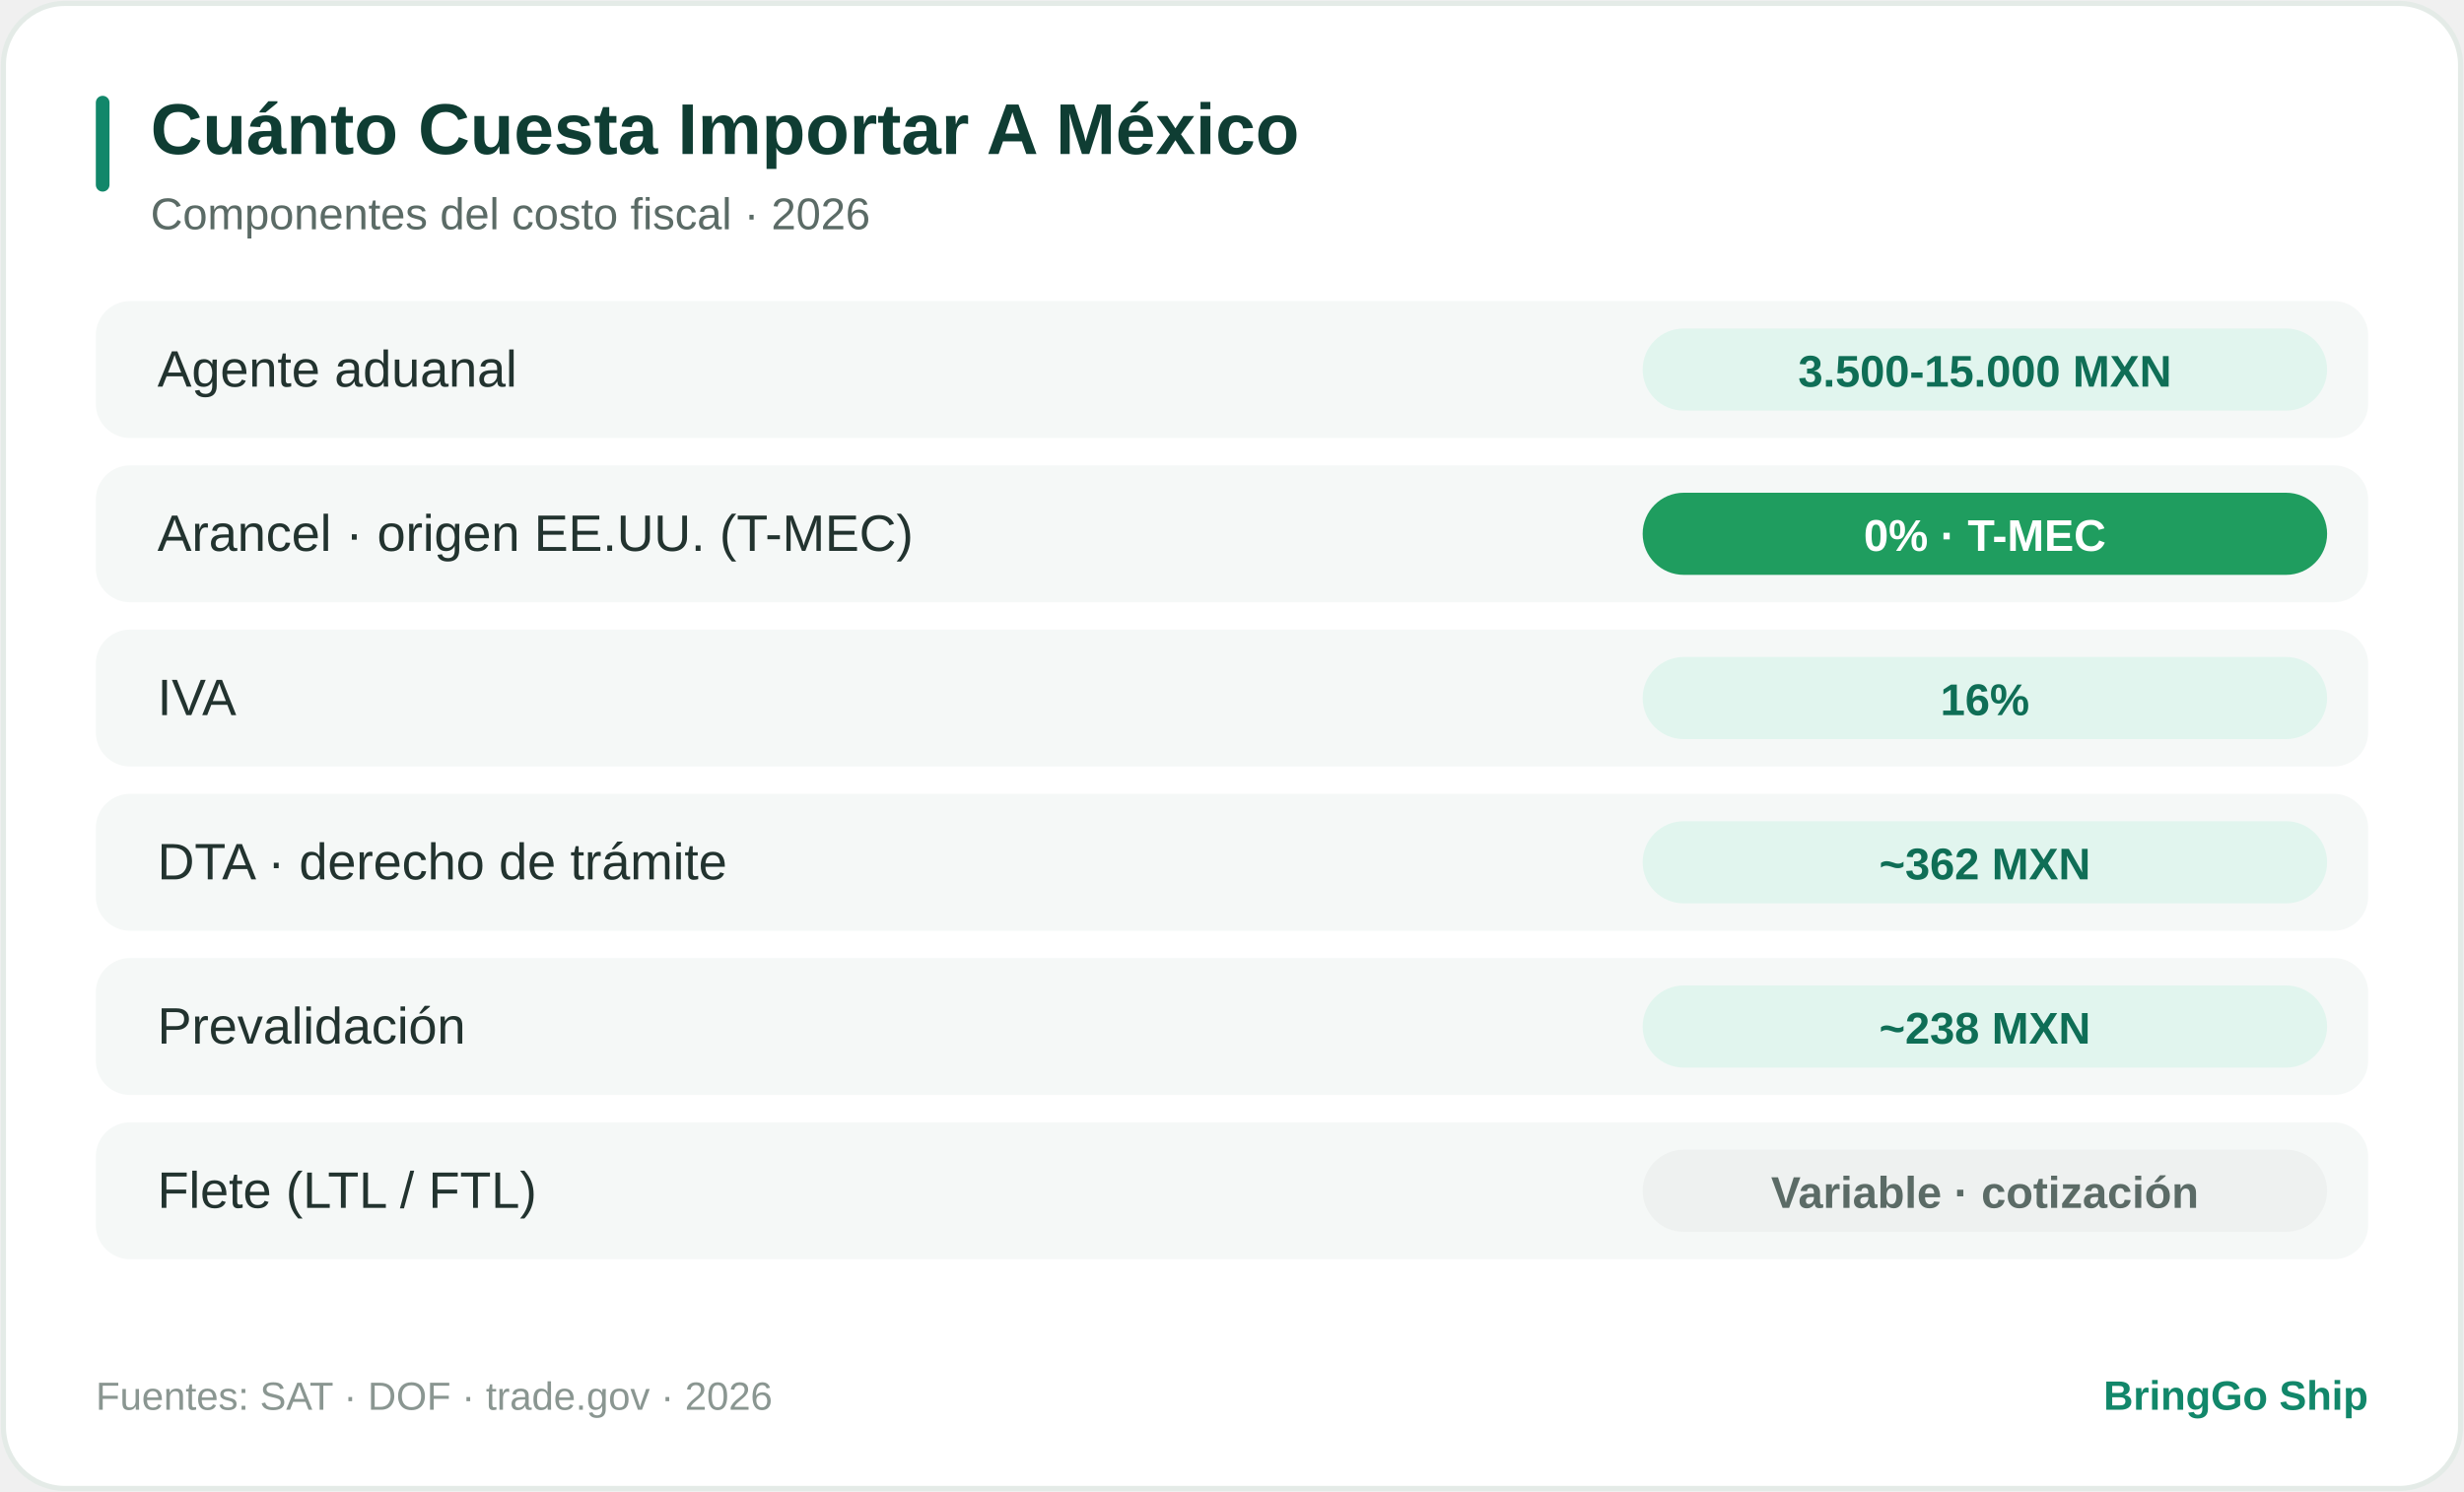
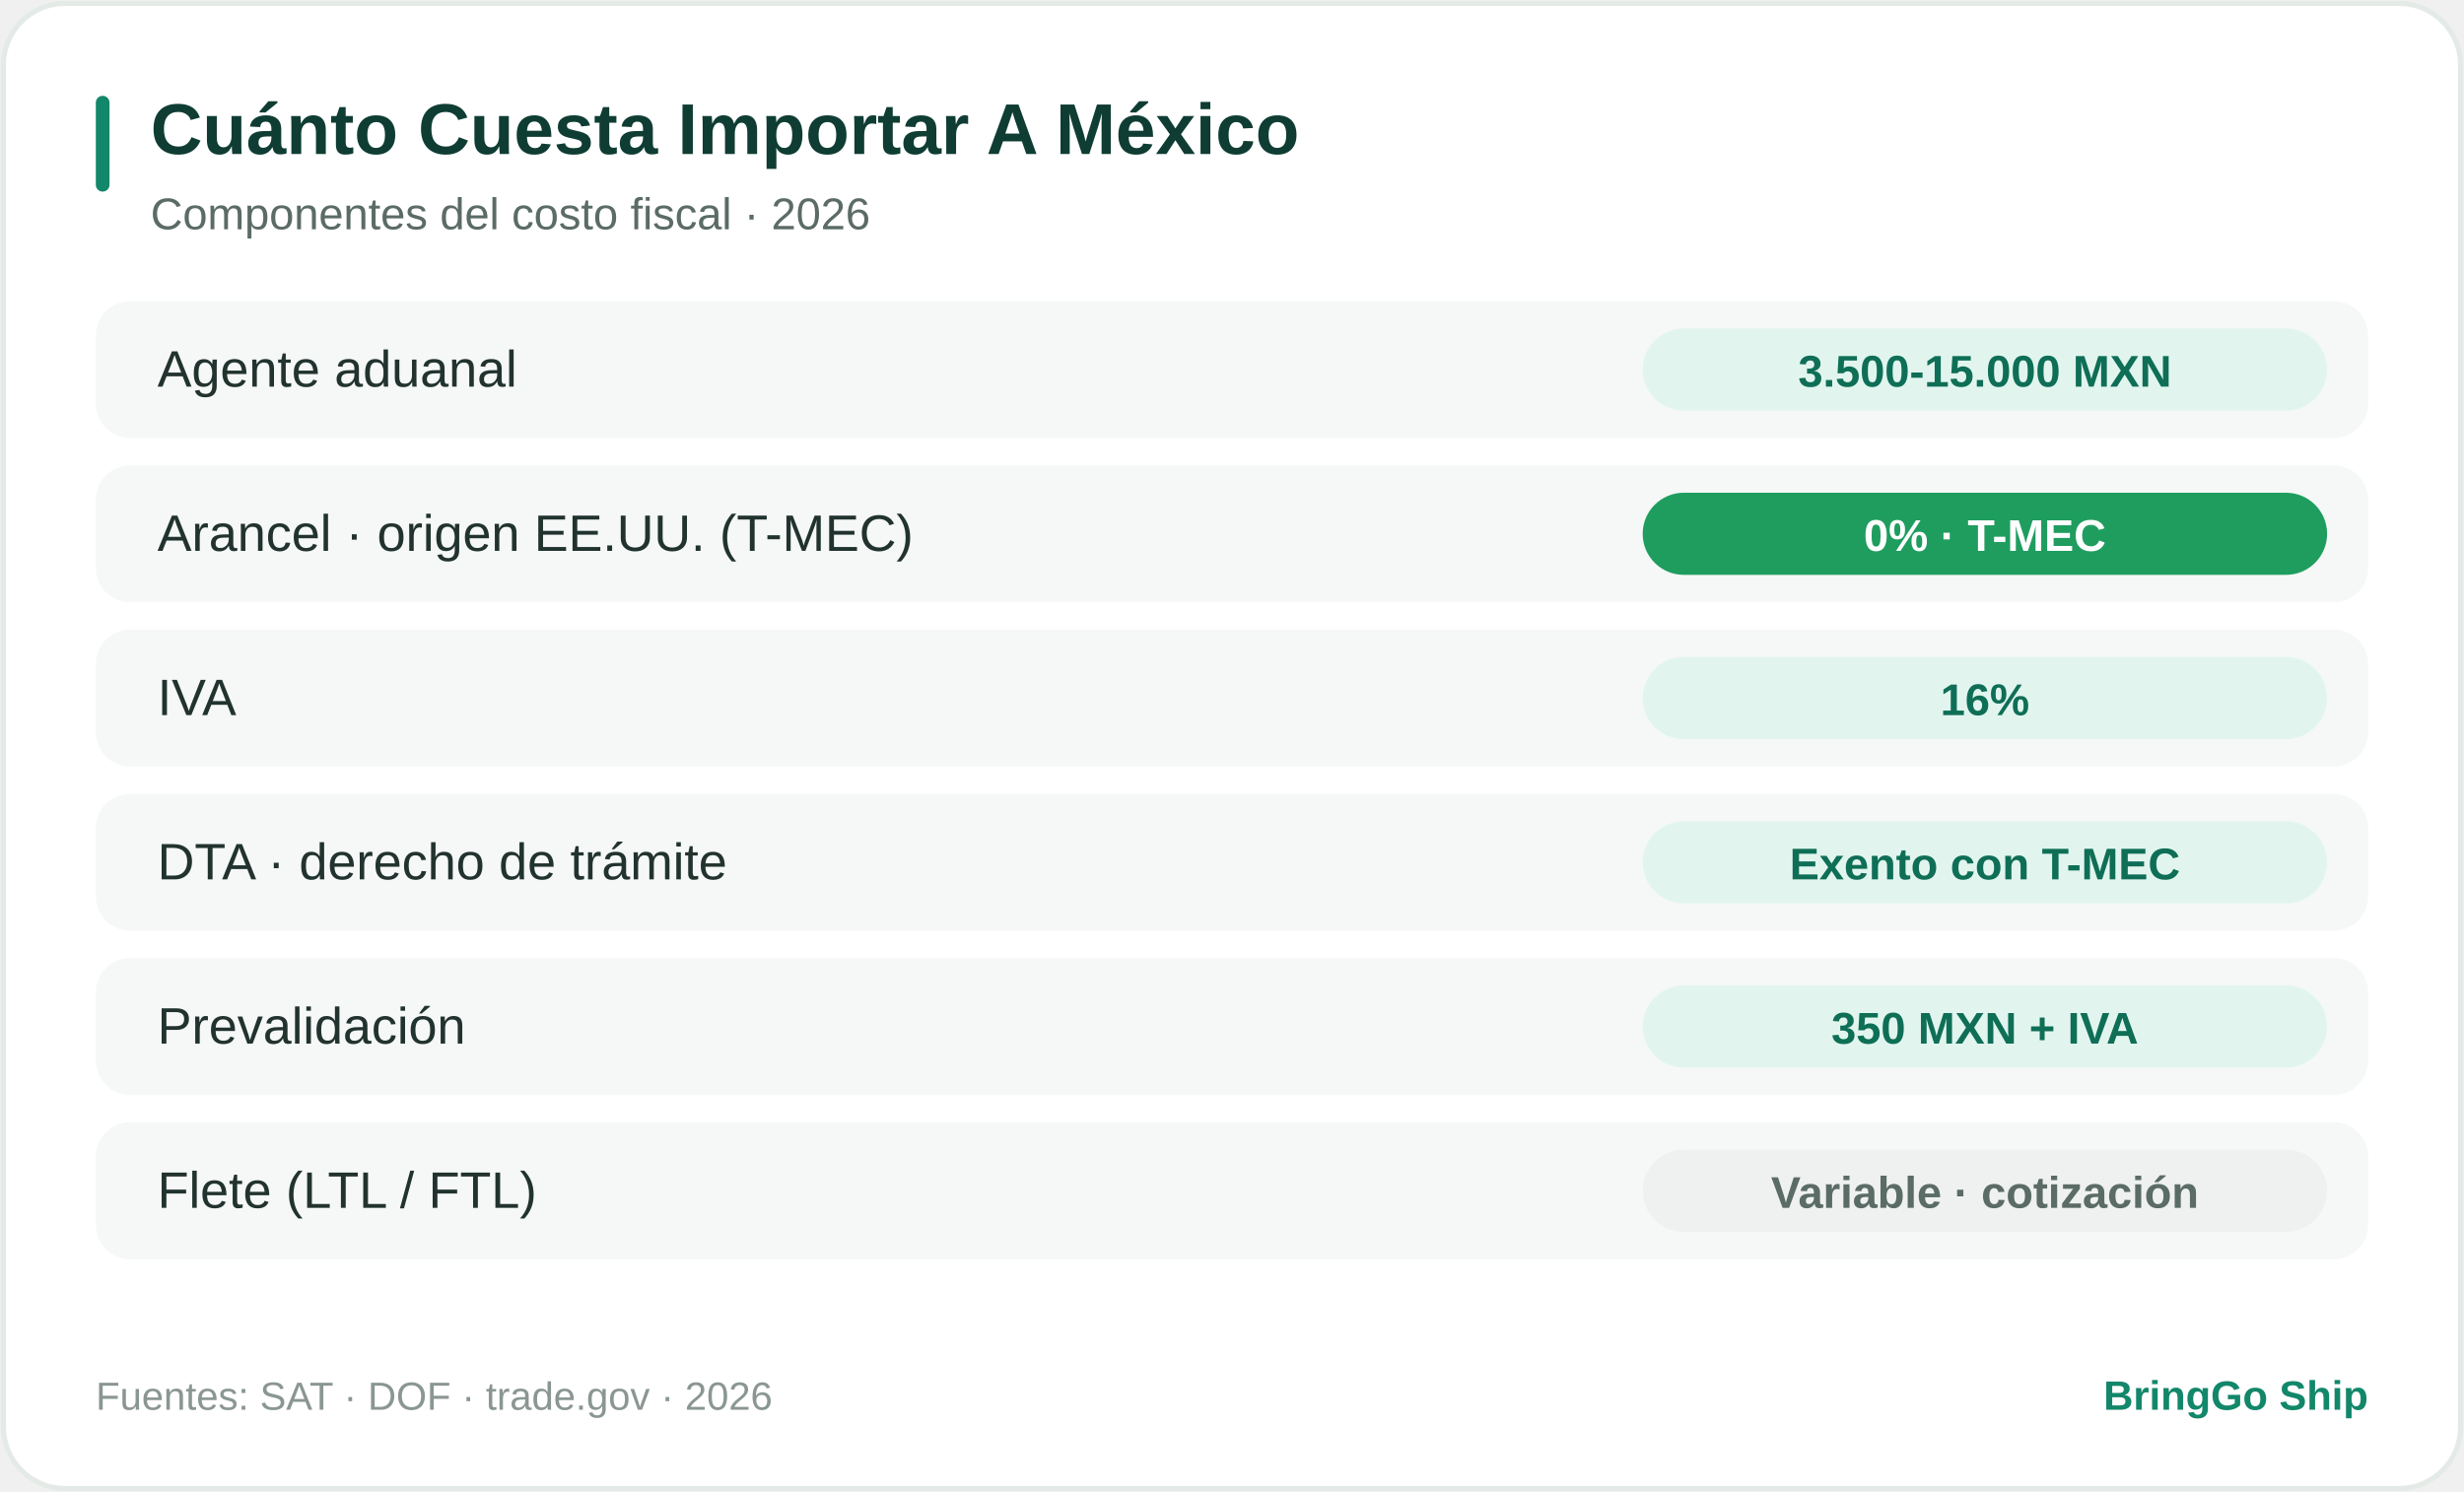
<svg xmlns="http://www.w3.org/2000/svg" width="720" height="436" viewBox="0 0 720 436" role="img">
  <style>
text{font-family:Arial,Helvetica,sans-serif}
.card{fill:#ffffff;stroke:#e4ebe7;stroke-width:1.5}
.row{fill:#f5f8f7}.pill{fill:#E1F5EE}.hi{fill:#1f9d5f}.mut{fill:#eef1f0}
.acc{fill:#12876A}.circ{fill:#12876A}.rd{fill:#fbe9e7}.am{fill:#fbf1dd}.tl{fill:#E1F5EE}.ln{stroke:#dbe6e1}
.tt{fill:#0F3D33;font-weight:bold}.ts{fill:#5b6b66}.tl2{fill:#22332f}
.tv{fill:#0F6E56;font-weight:bold}.tm{fill:#5b6b66;font-weight:bold}.tw{fill:#ffffff;font-weight:bold}
.tf{fill:#8a9691}.tb{fill:#12876A;font-weight:bold}.big{fill:#0F3D33;font-weight:bold}
.trd{fill:#a3392c;font-weight:bold}.tam{fill:#8a5a12;font-weight:bold}.ttl{fill:#0F6E56;font-weight:bold}
@media (prefers-color-scheme:dark){
.card{fill:#16211e;stroke:#2c3a35}
.row{fill:#1d2b27}.pill{fill:#123a2e}.hi{fill:#1f9d5f}.mut{fill:#28352f}
.acc{fill:#2fae7e}.circ{fill:#2fae7e}.rd{fill:#3a201c}.am{fill:#352a15}.tl{fill:#123a2e}
.tt{fill:#d7f2e6}.ts{fill:#8fa79d}.tl2{fill:#cfe0d9}
.tv{fill:#6fe0b0}.tm{fill:#9db3a9}.tw{fill:#ffffff}
.tf{fill:#6d8279}.tb{fill:#57d3a3}.big{fill:#d7f2e6}
.trd{fill:#f0a99e}.tam{fill:#e6c281}.ttl{fill:#6fe0b0}.ln{stroke:#31423c}}
</style>
  <rect x="1" y="1" width="718" height="434" rx="18" class="card" />
  <rect x="28" y="28" width="4" height="28" rx="2" class="acc" />
  <text x="44" y="45" font-size="21" class="tt">Cuánto Cuesta Importar A México</text>
  <text x="44" y="67" font-size="13" class="ts">Componentes del costo fiscal · 2026</text>
  <g transform="translate(0,88)">
    <rect x="28" y="0" width="664" height="40" rx="10" class="row" />
    <text x="46" y="25" font-size="15" class="tl2">Agente aduanal</text>
    <rect x="480" y="8" width="200" height="24" rx="12" class="pill" />
    <text x="580" y="25" text-anchor="middle" font-size="13" class="tv">3.500-15.000 MXN</text>
    <rect x="28" y="48" width="664" height="40" rx="10" class="row" />
    <text x="46" y="73" font-size="15" class="tl2">Arancel · origen EE.UU. (T-MEC)</text>
    <rect x="480" y="56" width="200" height="24" rx="12" class="hi" />
    <text x="580" y="73" text-anchor="middle" font-size="13" class="tw">0% · T-MEC</text>
    <rect x="28" y="96" width="664" height="40" rx="10" class="row" />
    <text x="46" y="121" font-size="15" class="tl2">IVA</text>
    <rect x="480" y="104" width="200" height="24" rx="12" class="pill" />
    <text x="580" y="121" text-anchor="middle" font-size="13" class="tv">16%</text>
    <rect x="28" y="144" width="664" height="40" rx="10" class="row" />
    <text x="46" y="169" font-size="15" class="tl2">DTA · derecho de trámite</text>
    <rect x="480" y="152" width="200" height="24" rx="12" class="pill" />
-     <text x="580" y="169" text-anchor="middle" font-size="13" class="tv">~362 MXN</text>
+     <text x="580" y="169" text-anchor="middle" font-size="13" class="tv">Exento con T-MEC</text>
    <rect x="28" y="192" width="664" height="40" rx="10" class="row" />
    <text x="46" y="217" font-size="15" class="tl2">Prevalidación</text>
    <rect x="480" y="200" width="200" height="24" rx="12" class="pill" />
-     <text x="580" y="217" text-anchor="middle" font-size="13" class="tv">~238 MXN</text>
+     <text x="580" y="217" text-anchor="middle" font-size="13" class="tv">350 MXN + IVA</text>
    <rect x="28" y="240" width="664" height="40" rx="10" class="row" />
    <text x="46" y="265" font-size="15" class="tl2">Flete (LTL / FTL)</text>
    <rect x="480" y="248" width="200" height="24" rx="12" class="mut" />
    <text x="580" y="265" text-anchor="middle" font-size="13" class="tm">Variable · cotización</text>
  </g>
  <text x="28" y="412" font-size="11.5" class="tf">Fuentes: SAT · DOF · trade.gov · 2026</text>
  <text x="692" y="412" text-anchor="end" font-size="12" class="tb">BringGo Ship</text>
</svg>
